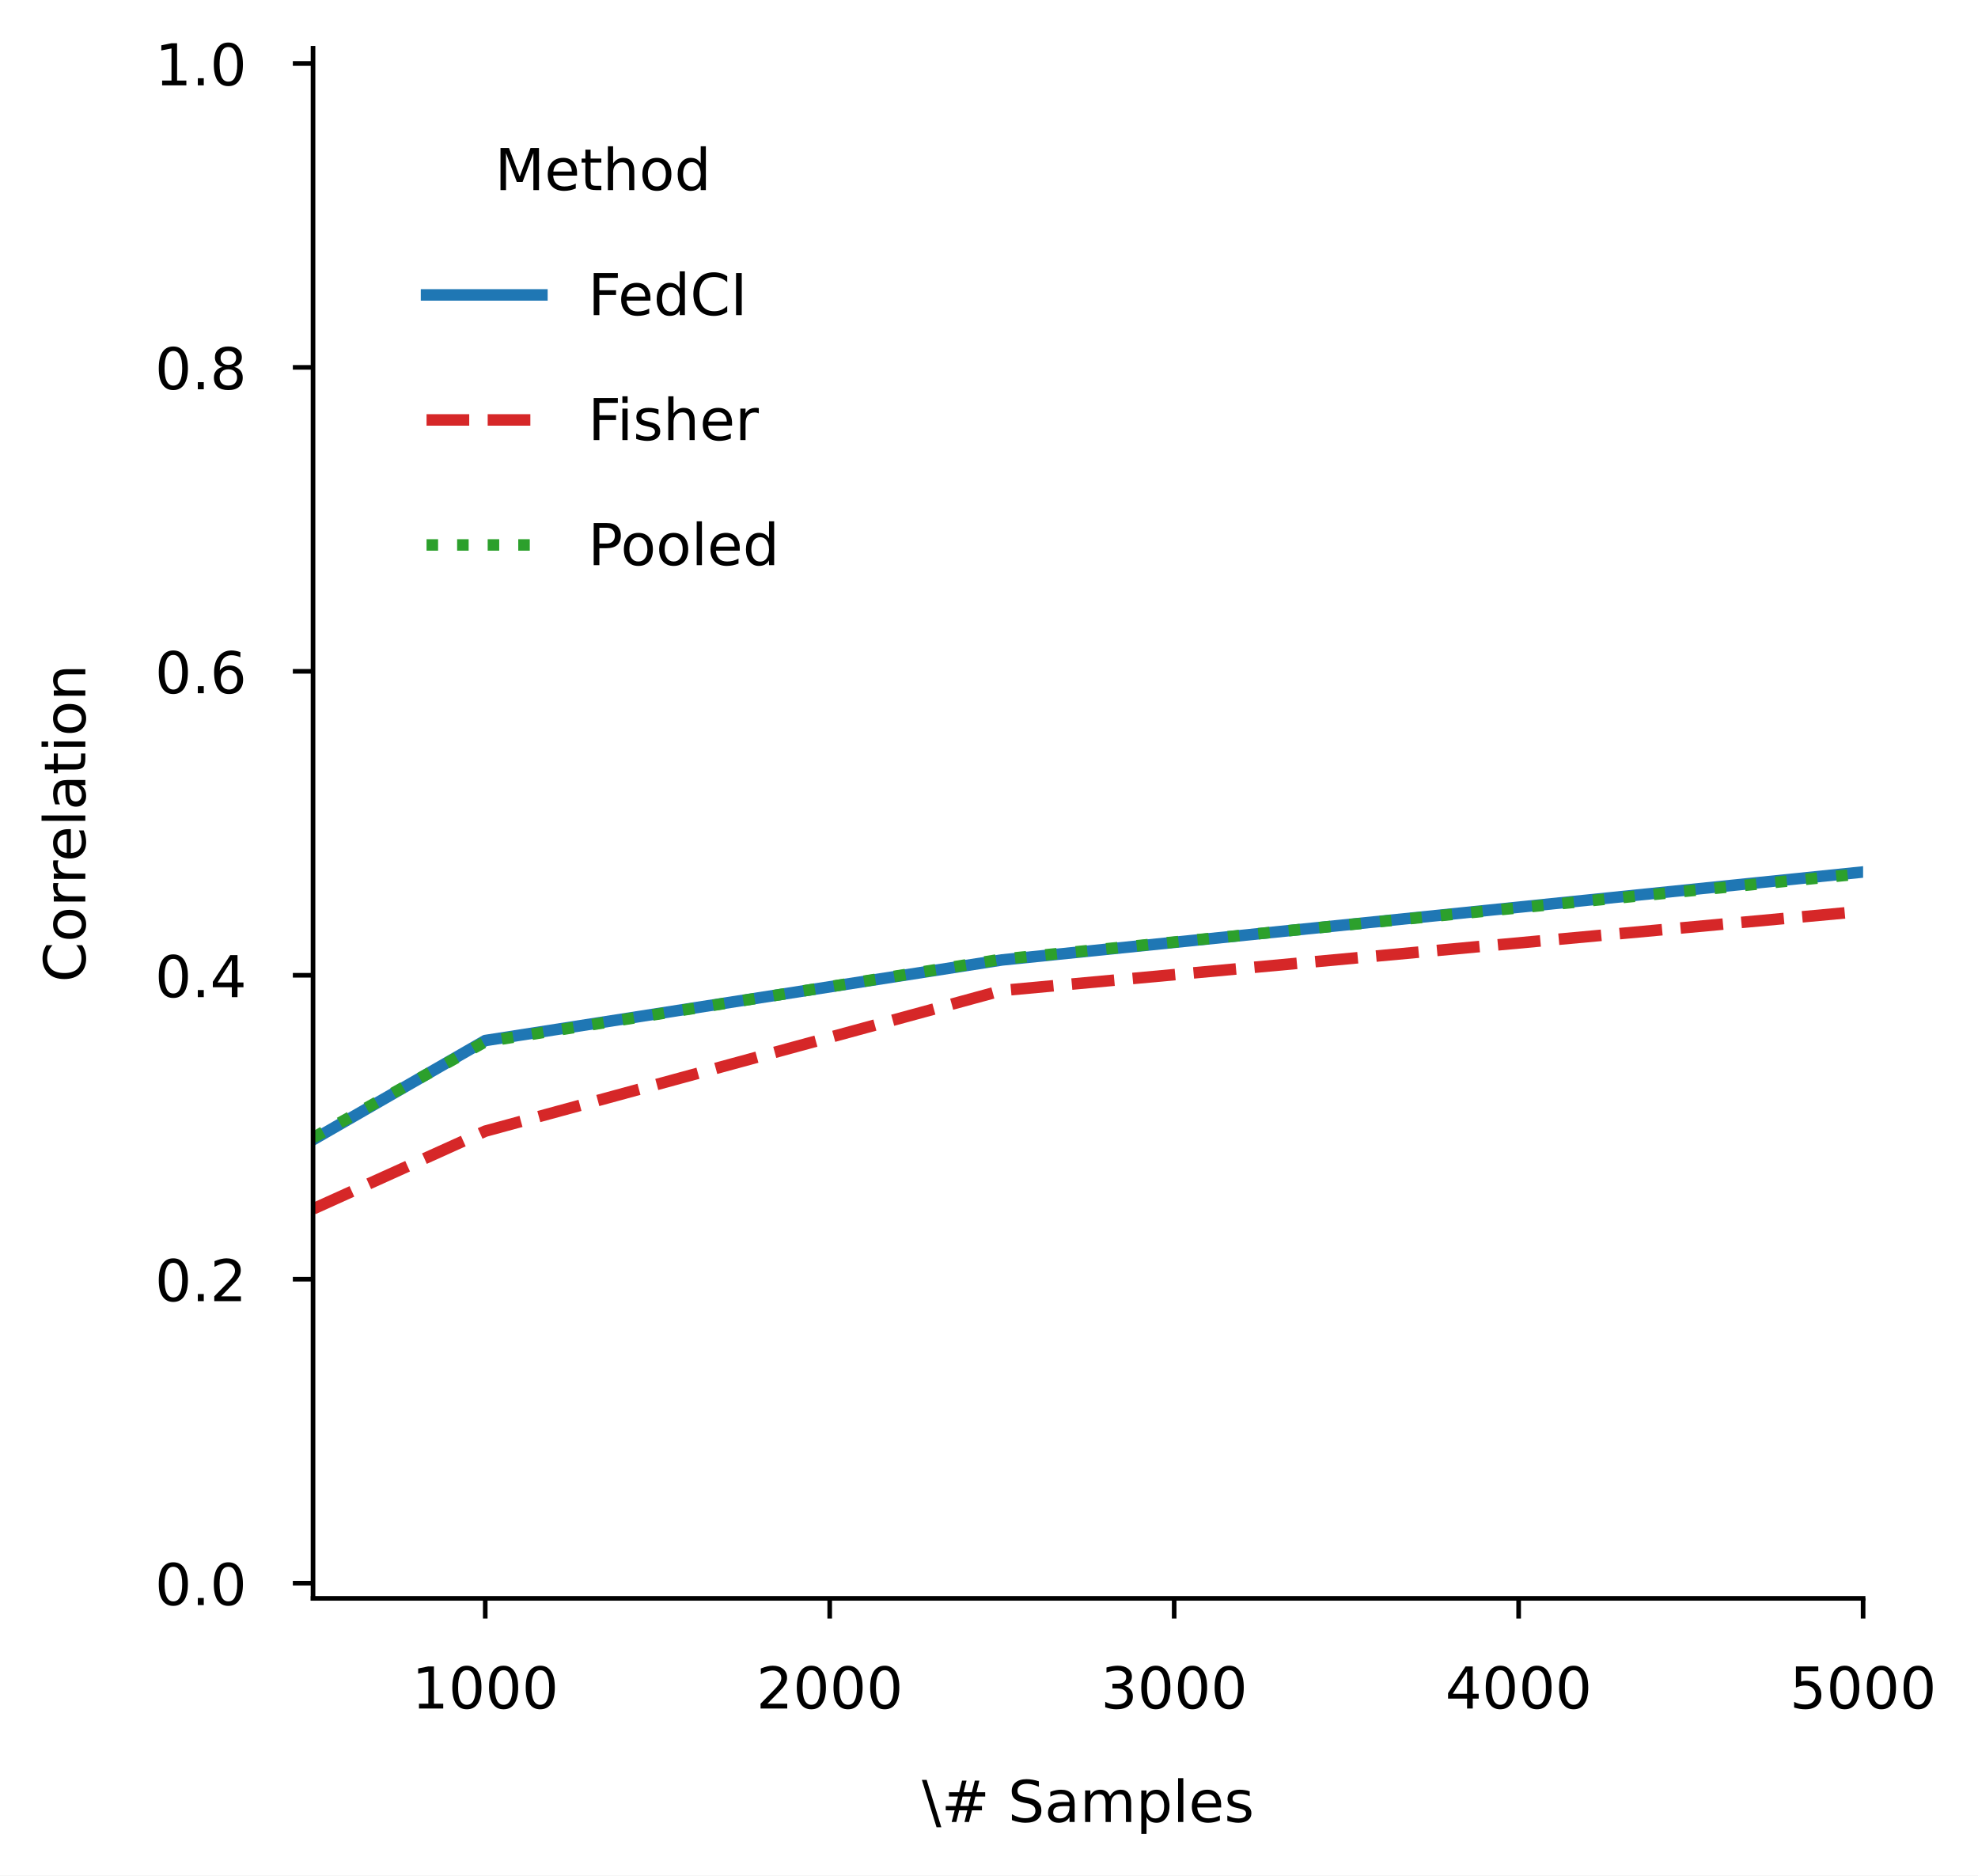
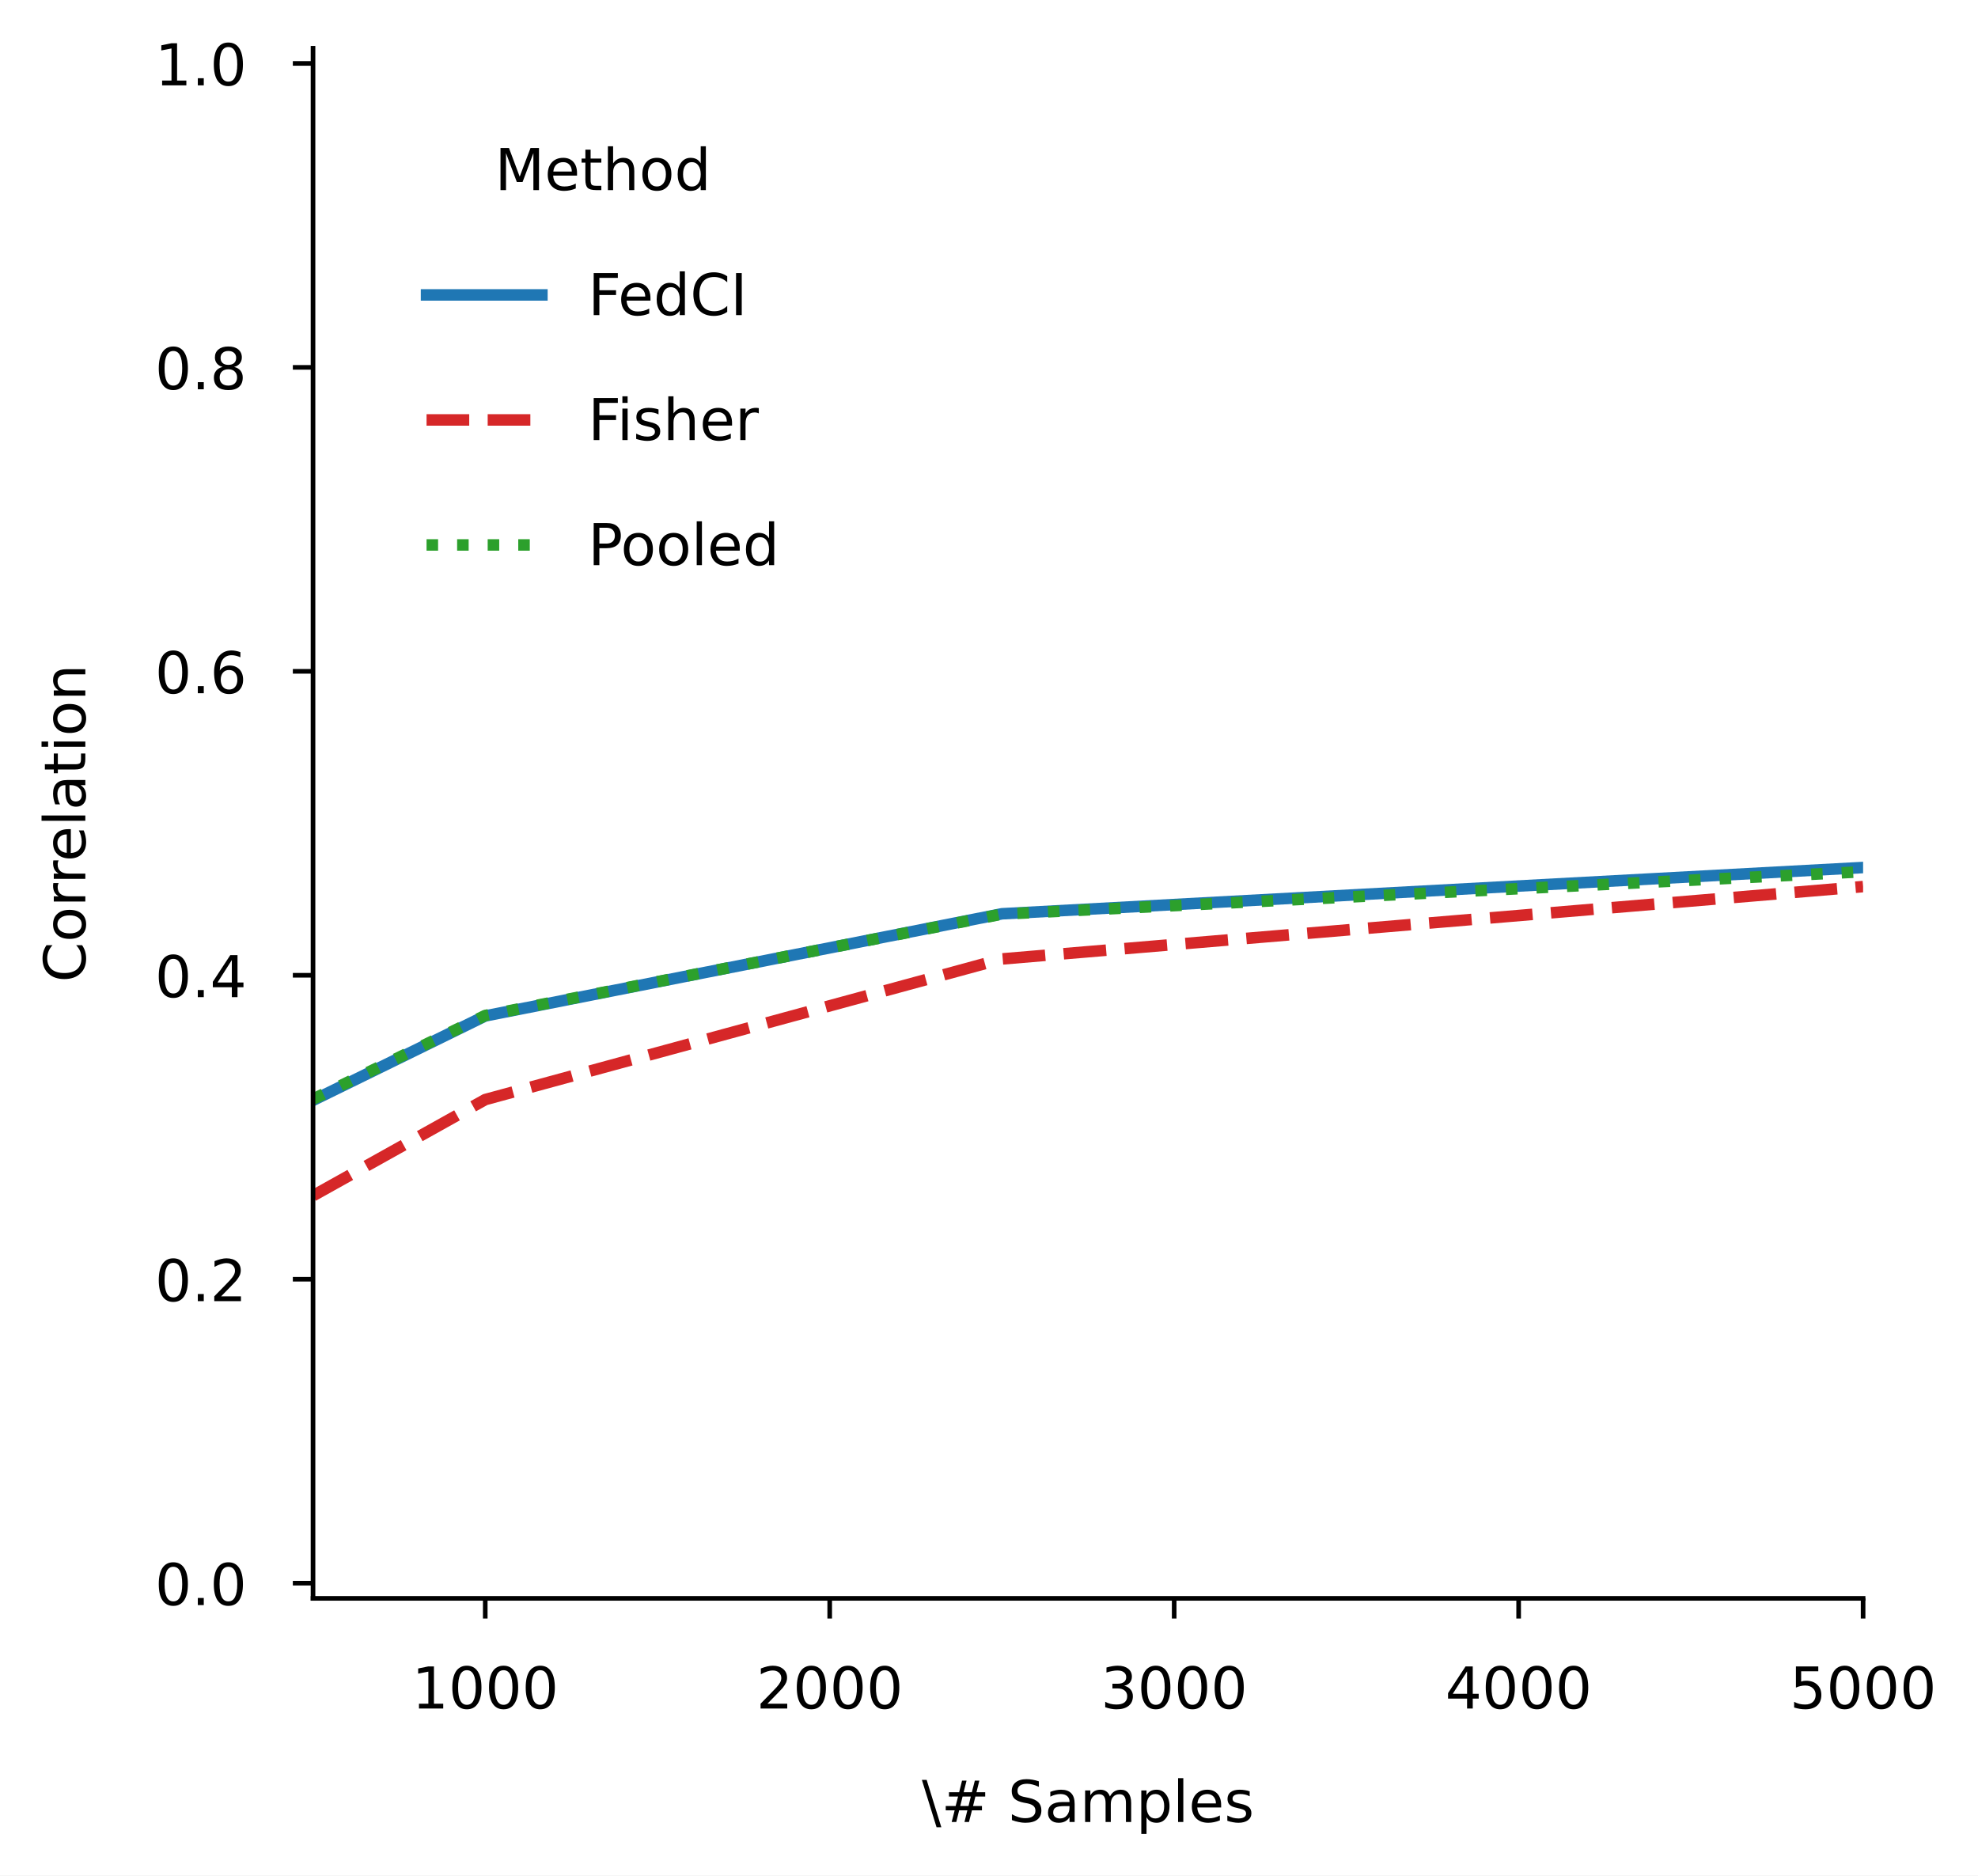
<svg xmlns="http://www.w3.org/2000/svg" xmlns:xlink="http://www.w3.org/1999/xlink" width="343.006pt" height="325.22pt" viewBox="0 0 343.006 325.22" version="1.1">
  <defs>
    <style type="text/css">*{stroke-linejoin: round; stroke-linecap: butt}</style>
  </defs>
  <g id="figure_1">
    <g id="patch_1">
      <path d="M 0 325.22  L 343.006 325.22  L 343.006 0  L 0 0  z " style="fill: #ffffff" />
    </g>
    <g id="axes_1">
      <g id="patch_2">
        <path d="M 54.281 277.164  L 323.081 277.164  L 323.081 8.364  L 54.281 8.364  z " style="fill: #ffffff" />
      </g>
      <g id="line2d_1">
-         <path d="M 54.281 197.636  L 84.148 180.435  L 173.748 166.458  L 323.081 151.204  " clip-path="url(#p32b53faf0a)" style="fill: none; stroke: #1f77b4; stroke-width: 2; stroke-linecap: square" />
+         <path d="M 54.281 190.799  L 84.148 176.165  L 173.748 158.454  L 323.081 150.431  " clip-path="url(#p25924e099b)" style="fill: none; stroke: #1f77b4; stroke-width: 2; stroke-linecap: square" />
      </g>
      <g id="line2d_2">
-         <path d="M 54.281 209.641  L 84.148 196.146  L 173.748 171.761  L 323.081 158.007  " clip-path="url(#p32b53faf0a)" style="fill: none; stroke-dasharray: 7.4,3.2; stroke-dashoffset: 0; stroke: #d62728; stroke-width: 2" />
+         <path d="M 54.281 207.344  L 84.148 190.671  L 173.748 166.285  L 323.081 153.737  " clip-path="url(#p25924e099b)" style="fill: none; stroke-dasharray: 7.4,3.2; stroke-dashoffset: 0; stroke: #d62728; stroke-width: 2" />
      </g>
      <g id="matplotlib.axis_1">
        <g id="xtick_1">
          <g id="line2d_3">
            <defs>
-               <path id="m69f96a9d95" d="M 0 0  L 0 3.5  " style="stroke: #000000; stroke-width: 0.8" />
+               <path id="m51ac460042" d="M 0 0  L 0 3.5  " style="stroke: #000000; stroke-width: 0.8" />
            </defs>
            <g>
-               <use xlink:href="#m69f96a9d95" x="84.148" y="277.164" style="stroke: #000000; stroke-width: 0.8" />
+               <use xlink:href="#m51ac460042" x="84.148" y="277.164" style="stroke: #000000; stroke-width: 0.8" />
            </g>
          </g>
          <g id="text_1">
            <text style="font-size: 10px; font-family: 'DejaVu Sans', 'Bitstream Vera Sans', 'Computer Modern Sans Serif', 'Lucida Grande', 'Verdana', 'Geneva', 'Lucid', 'Arial', 'Helvetica', 'Avant Garde', sans-serif; text-anchor: middle" x="84.148" y="296.262" transform="rotate(-0 84.14792 296.2624)">1000</text>
          </g>
        </g>
        <g id="xtick_2">
          <g id="line2d_4">
            <g>
-               <use xlink:href="#m69f96a9d95" x="143.881" y="277.164" style="stroke: #000000; stroke-width: 0.8" />
+               <use xlink:href="#m51ac460042" x="143.881" y="277.164" style="stroke: #000000; stroke-width: 0.8" />
            </g>
          </g>
          <g id="text_2">
            <text style="font-size: 10px; font-family: 'DejaVu Sans', 'Bitstream Vera Sans', 'Computer Modern Sans Serif', 'Lucida Grande', 'Verdana', 'Geneva', 'Lucid', 'Arial', 'Helvetica', 'Avant Garde', sans-serif; text-anchor: middle" x="143.881" y="296.262" transform="rotate(-0 143.8812 296.2624)">2000</text>
          </g>
        </g>
        <g id="xtick_3">
          <g id="line2d_5">
            <g>
-               <use xlink:href="#m69f96a9d95" x="203.615" y="277.164" style="stroke: #000000; stroke-width: 0.8" />
+               <use xlink:href="#m51ac460042" x="203.615" y="277.164" style="stroke: #000000; stroke-width: 0.8" />
            </g>
          </g>
          <g id="text_3">
            <text style="font-size: 10px; font-family: 'DejaVu Sans', 'Bitstream Vera Sans', 'Computer Modern Sans Serif', 'Lucida Grande', 'Verdana', 'Geneva', 'Lucid', 'Arial', 'Helvetica', 'Avant Garde', sans-serif; text-anchor: middle" x="203.615" y="296.262" transform="rotate(-0 203.6146 296.2624)">3000</text>
          </g>
        </g>
        <g id="xtick_4">
          <g id="line2d_6">
            <g>
-               <use xlink:href="#m69f96a9d95" x="263.348" y="277.164" style="stroke: #000000; stroke-width: 0.8" />
+               <use xlink:href="#m51ac460042" x="263.348" y="277.164" style="stroke: #000000; stroke-width: 0.8" />
            </g>
          </g>
          <g id="text_4">
            <text style="font-size: 10px; font-family: 'DejaVu Sans', 'Bitstream Vera Sans', 'Computer Modern Sans Serif', 'Lucida Grande', 'Verdana', 'Geneva', 'Lucid', 'Arial', 'Helvetica', 'Avant Garde', sans-serif; text-anchor: middle" x="263.348" y="296.262" transform="rotate(-0 263.3479 296.2624)">4000</text>
          </g>
        </g>
        <g id="xtick_5">
          <g id="line2d_7">
            <g>
-               <use xlink:href="#m69f96a9d95" x="323.081" y="277.164" style="stroke: #000000; stroke-width: 0.8" />
+               <use xlink:href="#m51ac460042" x="323.081" y="277.164" style="stroke: #000000; stroke-width: 0.8" />
            </g>
          </g>
          <g id="text_5">
            <text style="font-size: 10px; font-family: 'DejaVu Sans', 'Bitstream Vera Sans', 'Computer Modern Sans Serif', 'Lucida Grande', 'Verdana', 'Geneva', 'Lucid', 'Arial', 'Helvetica', 'Avant Garde', sans-serif; text-anchor: middle" x="323.081" y="296.262" transform="rotate(-0 323.0813 296.2624)">5000</text>
          </g>
        </g>
        <g id="text_6">
          <text style="font-size: 10px; font-family: 'DejaVu Sans', 'Bitstream Vera Sans', 'Computer Modern Sans Serif', 'Lucida Grande', 'Verdana', 'Geneva', 'Lucid', 'Arial', 'Helvetica', 'Avant Garde', sans-serif; text-anchor: middle" x="188.681" y="315.94" transform="rotate(-0 188.6813 315.9405)">\# Samples</text>
        </g>
      </g>
      <g id="matplotlib.axis_2">
        <g id="ytick_1">
          <g id="line2d_8">
            <defs>
-               <path id="m414ecd62e6" d="M 0 0  L -3.5 0  " style="stroke: #000000; stroke-width: 0.8" />
+               <path id="m04eee05b43" d="M 0 0  L -3.5 0  " style="stroke: #000000; stroke-width: 0.8" />
            </defs>
            <g>
-               <use xlink:href="#m414ecd62e6" x="54.281" y="274.529" style="stroke: #000000; stroke-width: 0.8" />
+               <use xlink:href="#m04eee05b43" x="54.281" y="274.529" style="stroke: #000000; stroke-width: 0.8" />
            </g>
          </g>
          <g id="text_7">
            <text style="font-size: 10px; font-family: 'DejaVu Sans', 'Bitstream Vera Sans', 'Computer Modern Sans Serif', 'Lucida Grande', 'Verdana', 'Geneva', 'Lucid', 'Arial', 'Helvetica', 'Avant Garde', sans-serif; text-anchor: end" x="42.781" y="278.328" transform="rotate(-0 42.78125 278.3278)">0.0</text>
          </g>
        </g>
        <g id="ytick_2">
          <g id="line2d_9">
            <g>
-               <use xlink:href="#m414ecd62e6" x="54.281" y="221.823" style="stroke: #000000; stroke-width: 0.8" />
+               <use xlink:href="#m04eee05b43" x="54.281" y="221.823" style="stroke: #000000; stroke-width: 0.8" />
            </g>
          </g>
          <g id="text_8">
            <text style="font-size: 10px; font-family: 'DejaVu Sans', 'Bitstream Vera Sans', 'Computer Modern Sans Serif', 'Lucida Grande', 'Verdana', 'Geneva', 'Lucid', 'Arial', 'Helvetica', 'Avant Garde', sans-serif; text-anchor: end" x="42.781" y="225.622" transform="rotate(-0 42.78125 225.622)">0.2</text>
          </g>
        </g>
        <g id="ytick_3">
          <g id="line2d_10">
            <g>
-               <use xlink:href="#m414ecd62e6" x="54.281" y="169.117" style="stroke: #000000; stroke-width: 0.8" />
+               <use xlink:href="#m04eee05b43" x="54.281" y="169.117" style="stroke: #000000; stroke-width: 0.8" />
            </g>
          </g>
          <g id="text_9">
            <text style="font-size: 10px; font-family: 'DejaVu Sans', 'Bitstream Vera Sans', 'Computer Modern Sans Serif', 'Lucida Grande', 'Verdana', 'Geneva', 'Lucid', 'Arial', 'Helvetica', 'Avant Garde', sans-serif; text-anchor: end" x="42.781" y="172.916" transform="rotate(-0 42.78125 172.9161)">0.4</text>
          </g>
        </g>
        <g id="ytick_4">
          <g id="line2d_11">
            <g>
-               <use xlink:href="#m414ecd62e6" x="54.281" y="116.411" style="stroke: #000000; stroke-width: 0.8" />
+               <use xlink:href="#m04eee05b43" x="54.281" y="116.411" style="stroke: #000000; stroke-width: 0.8" />
            </g>
          </g>
          <g id="text_10">
            <text style="font-size: 10px; font-family: 'DejaVu Sans', 'Bitstream Vera Sans', 'Computer Modern Sans Serif', 'Lucida Grande', 'Verdana', 'Geneva', 'Lucid', 'Arial', 'Helvetica', 'Avant Garde', sans-serif; text-anchor: end" x="42.781" y="120.21" transform="rotate(-0 42.78125 120.2102)">0.6</text>
          </g>
        </g>
        <g id="ytick_5">
          <g id="line2d_12">
            <g>
-               <use xlink:href="#m414ecd62e6" x="54.281" y="63.705" style="stroke: #000000; stroke-width: 0.8" />
+               <use xlink:href="#m04eee05b43" x="54.281" y="63.705" style="stroke: #000000; stroke-width: 0.8" />
            </g>
          </g>
          <g id="text_11">
            <text style="font-size: 10px; font-family: 'DejaVu Sans', 'Bitstream Vera Sans', 'Computer Modern Sans Serif', 'Lucida Grande', 'Verdana', 'Geneva', 'Lucid', 'Arial', 'Helvetica', 'Avant Garde', sans-serif; text-anchor: end" x="42.781" y="67.504" transform="rotate(-0 42.78125 67.50432)">0.8</text>
          </g>
        </g>
        <g id="ytick_6">
          <g id="line2d_13">
            <g>
-               <use xlink:href="#m414ecd62e6" x="54.281" y="10.999" style="stroke: #000000; stroke-width: 0.8" />
+               <use xlink:href="#m04eee05b43" x="54.281" y="10.999" style="stroke: #000000; stroke-width: 0.8" />
            </g>
          </g>
          <g id="text_12">
            <text style="font-size: 10px; font-family: 'DejaVu Sans', 'Bitstream Vera Sans', 'Computer Modern Sans Serif', 'Lucida Grande', 'Verdana', 'Geneva', 'Lucid', 'Arial', 'Helvetica', 'Avant Garde', sans-serif; text-anchor: end" x="42.781" y="14.798" transform="rotate(-0 42.78125 14.79844)">1.0</text>
          </g>
        </g>
        <g id="text_13">
          <text style="font-size: 10px; font-family: 'DejaVu Sans', 'Bitstream Vera Sans', 'Computer Modern Sans Serif', 'Lucida Grande', 'Verdana', 'Geneva', 'Lucid', 'Arial', 'Helvetica', 'Avant Garde', sans-serif; text-anchor: middle" x="14.798" y="142.764" transform="rotate(-90 14.79844 142.7639)">Correlation</text>
        </g>
      </g>
      <g id="line2d_14">
-         <path d="M 54.281 197.287  L 84.148 180.631  L 173.748 166.324  L 323.081 151.482  " clip-path="url(#p32b53faf0a)" style="fill: none; stroke-dasharray: 2,3.3; stroke-dashoffset: 0; stroke: #2ca02c; stroke-width: 2" />
+         <path d="M 54.281 190.591  L 84.148 176.087  L 173.748 158.508  L 323.081 151.165  " clip-path="url(#p25924e099b)" style="fill: none; stroke-dasharray: 2,3.3; stroke-dashoffset: 0; stroke: #2ca02c; stroke-width: 2" />
      </g>
      <g id="patch_3">
        <path d="M 54.281 277.164  L 54.281 8.364  " style="fill: none; stroke: #000000; stroke-width: 0.8; stroke-linejoin: miter; stroke-linecap: square" />
      </g>
      <g id="patch_4">
        <path d="M 54.281 277.164  L 323.081 277.164  " style="fill: none; stroke: #000000; stroke-width: 0.8; stroke-linejoin: miter; stroke-linecap: square" />
      </g>
      <g id="legend_1">
        <g id="text_14">
          <text style="font-size: 10px; font-family: 'DejaVu Sans', 'Bitstream Vera Sans', 'Computer Modern Sans Serif', 'Lucida Grande', 'Verdana', 'Geneva', 'Lucid', 'Arial', 'Helvetica', 'Avant Garde', sans-serif; text-anchor: start" x="85.808" y="32.962" transform="rotate(-0 85.80831 32.96236)">Method</text>
        </g>
        <g id="line2d_15">
          <path d="M 73.969 51.14  L 83.969 51.14  L 93.969 51.14  " style="fill: none; stroke: #1f77b4; stroke-width: 2; stroke-linecap: square" />
        </g>
        <g id="text_15">
          <text style="font-size: 10px; font-family: 'DejaVu Sans', 'Bitstream Vera Sans', 'Computer Modern Sans Serif', 'Lucida Grande', 'Verdana', 'Geneva', 'Lucid', 'Arial', 'Helvetica', 'Avant Garde', sans-serif; text-anchor: start" x="101.969" y="54.64" transform="rotate(-0 101.9693 54.64049)">FedCI</text>
        </g>
        <g id="line2d_16">
          <path d="M 73.969 72.819  L 83.969 72.819  L 93.969 72.819  " style="fill: none; stroke-dasharray: 7.4,3.2; stroke-dashoffset: 0; stroke: #d62728; stroke-width: 2" />
        </g>
        <g id="text_16">
          <text style="font-size: 10px; font-family: 'DejaVu Sans', 'Bitstream Vera Sans', 'Computer Modern Sans Serif', 'Lucida Grande', 'Verdana', 'Geneva', 'Lucid', 'Arial', 'Helvetica', 'Avant Garde', sans-serif; text-anchor: start" x="101.969" y="76.319" transform="rotate(-0 101.9693 76.31861)">Fisher</text>
        </g>
        <g id="line2d_17">
          <path d="M 73.969 94.497  L 83.969 94.497  L 93.969 94.497  " style="fill: none; stroke-dasharray: 2,3.3; stroke-dashoffset: 0; stroke: #2ca02c; stroke-width: 2" />
        </g>
        <g id="text_17">
          <text style="font-size: 10px; font-family: 'DejaVu Sans', 'Bitstream Vera Sans', 'Computer Modern Sans Serif', 'Lucida Grande', 'Verdana', 'Geneva', 'Lucid', 'Arial', 'Helvetica', 'Avant Garde', sans-serif; text-anchor: start" x="101.969" y="97.997" transform="rotate(-0 101.9693 97.99674)">Pooled</text>
        </g>
      </g>
    </g>
  </g>
  <defs>
-     <clipPath id="p32b53faf0a">
+     <clipPath id="p25924e099b">
      <rect x="54.281" y="8.364" width="268.8" height="268.8" />
    </clipPath>
  </defs>
</svg>
